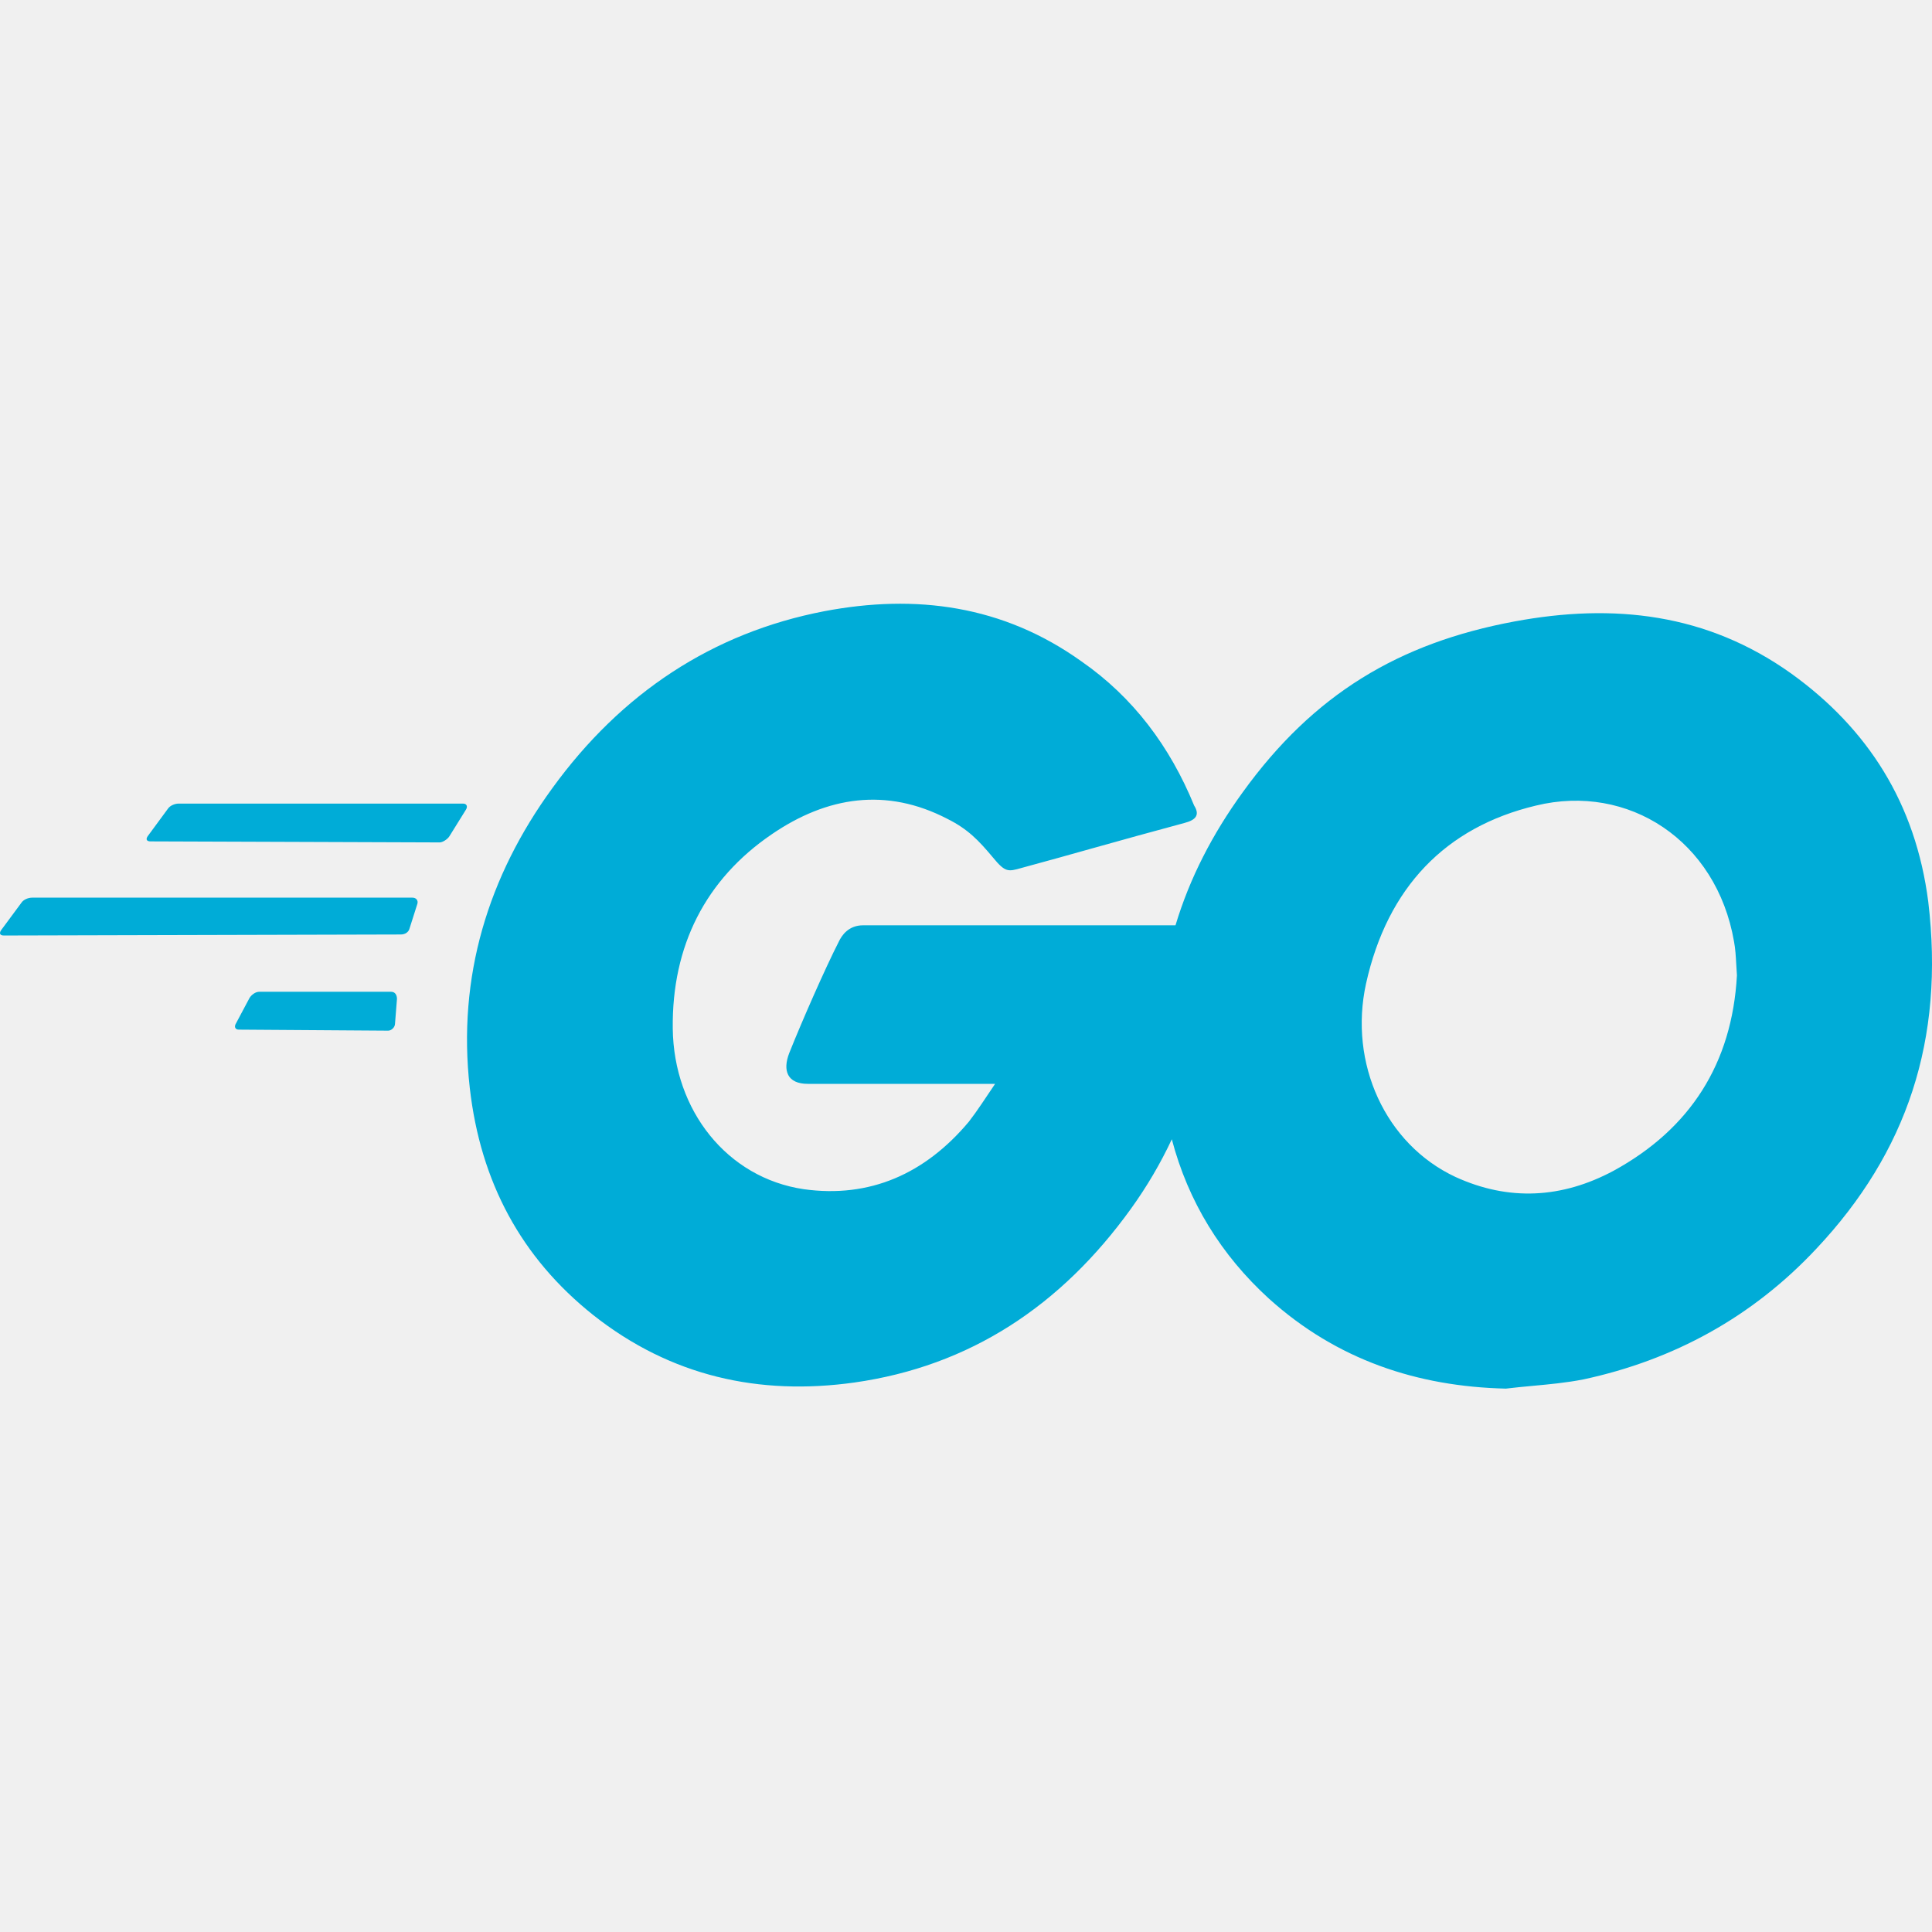
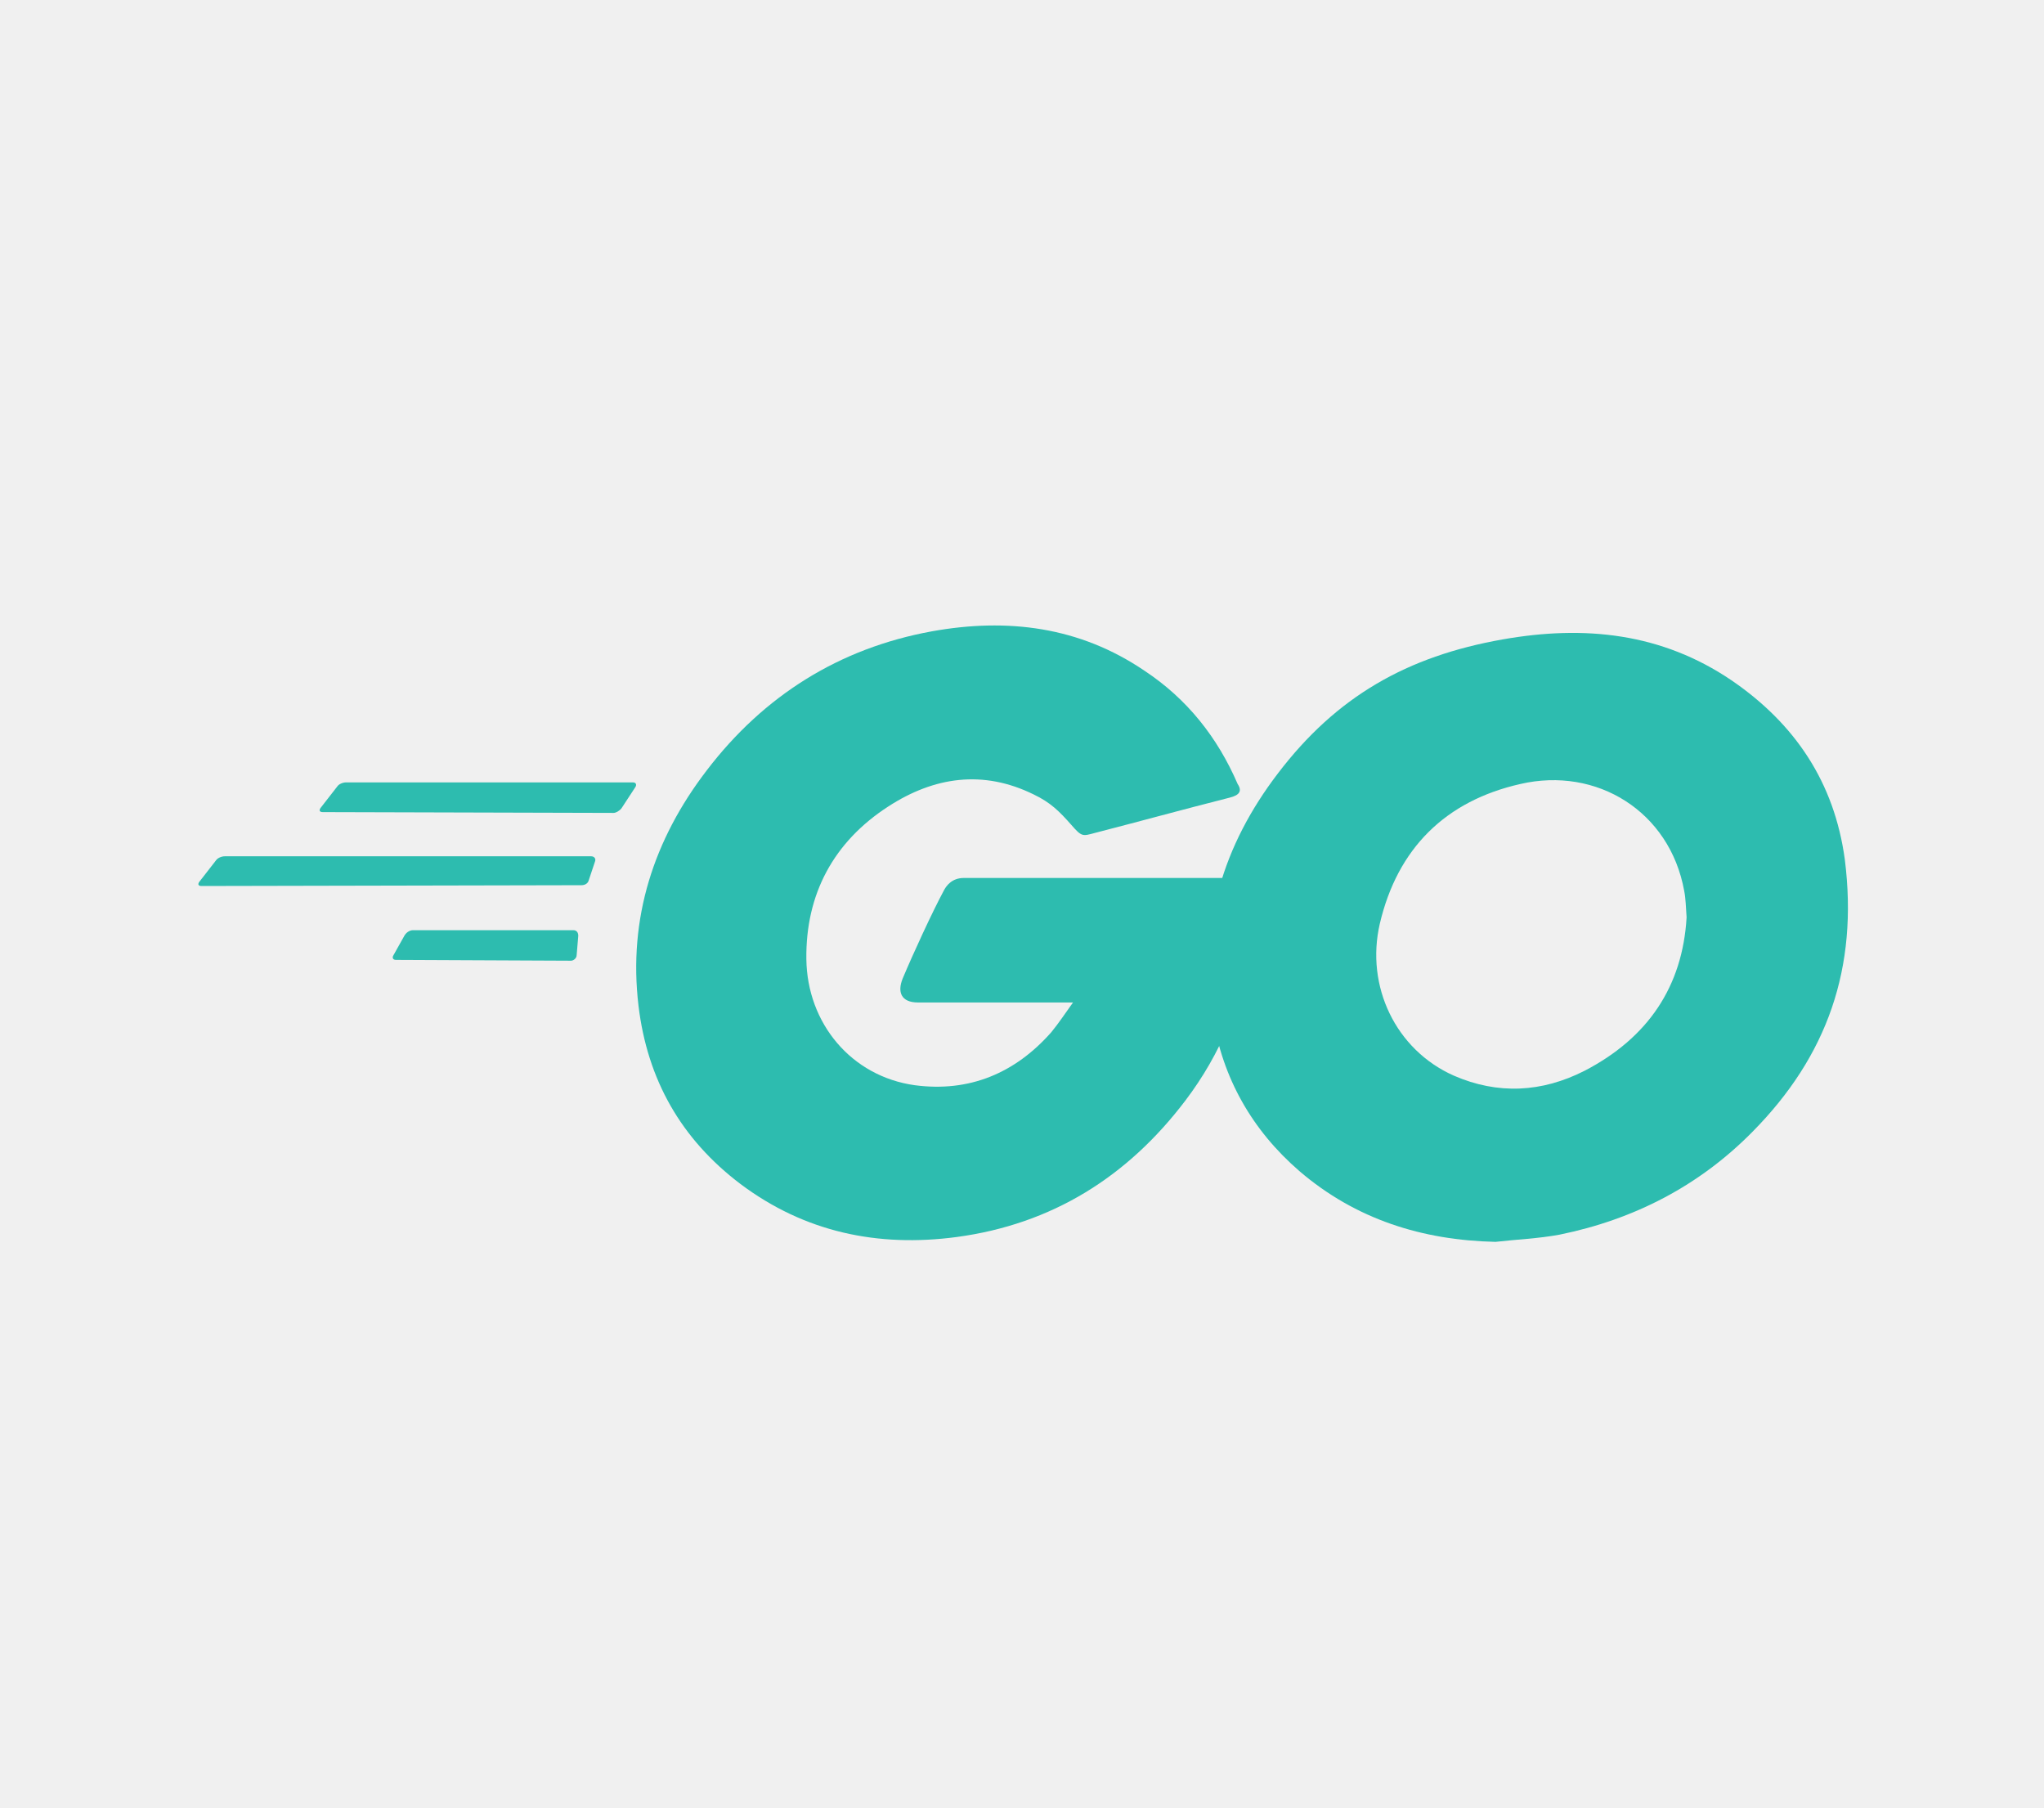
- <svg xmlns="http://www.w3.org/2000/svg" width="800px" height="800px" viewBox="0 0 32 32" fill="none">
-   <path fill-rule="evenodd" clip-rule="evenodd" d="M18.118 14.044C17.741 14.15 17.359 14.257 16.916 14.377C16.7 14.438 16.651 14.452 16.45 14.207C16.209 13.919 16.032 13.733 15.694 13.564C14.681 13.038 13.7 13.191 12.783 13.818C11.689 14.563 11.126 15.664 11.143 17.037C11.159 18.392 12.043 19.51 13.314 19.697C14.407 19.849 15.324 19.442 16.048 18.578C16.192 18.392 16.321 18.189 16.482 17.952H13.378C13.04 17.952 12.96 17.731 13.072 17.443C13.281 16.918 13.668 16.037 13.893 15.597C13.941 15.495 14.053 15.326 14.295 15.326H19.47C19.703 14.55 20.08 13.816 20.583 13.123C21.757 11.496 23.172 10.649 25.086 10.293C26.727 9.988 28.271 10.158 29.67 11.157C30.941 12.072 31.729 13.309 31.938 14.935C32.211 17.223 31.584 19.086 30.088 20.679C29.027 21.814 27.724 22.525 26.228 22.847C25.943 22.903 25.658 22.929 25.377 22.955C25.23 22.969 25.085 22.982 24.942 23C23.478 22.966 22.143 22.525 21.017 21.509C20.226 20.788 19.68 19.902 19.409 18.87C19.221 19.271 18.996 19.654 18.734 20.018C17.576 21.628 16.064 22.628 14.15 22.899C12.574 23.119 11.11 22.797 9.824 21.78C8.634 20.832 7.958 19.578 7.781 18.019C7.572 16.173 8.087 14.512 9.148 13.055C10.29 11.48 11.802 10.48 13.651 10.124C15.163 9.836 16.611 10.023 17.913 10.955C18.766 11.547 19.377 12.361 19.779 13.343C19.875 13.496 19.811 13.581 19.618 13.631C19.055 13.782 18.59 13.912 18.118 14.044ZM28.758 15.974C28.761 16.031 28.765 16.091 28.769 16.155C28.689 17.612 27.997 18.697 26.727 19.391C25.874 19.849 24.99 19.899 24.105 19.493C22.947 18.951 22.336 17.612 22.626 16.291C22.98 14.698 23.944 13.699 25.44 13.343C26.968 12.97 28.432 13.919 28.721 15.596C28.744 15.716 28.75 15.836 28.758 15.974Z" fill="#00ACD7" />
-   <path d="M2.445 13.852C2.412 13.902 2.429 13.936 2.493 13.936L7.283 13.953C7.331 13.953 7.411 13.902 7.443 13.852L7.717 13.411C7.749 13.36 7.733 13.31 7.669 13.31H2.959C2.895 13.31 2.815 13.344 2.782 13.394L2.445 13.852Z" fill="#00ACD7" />
-   <path d="M0.016 15.41C-0.016 15.461 7.45058e-09 15.495 0.064 15.495L6.639 15.478C6.704 15.478 6.768 15.444 6.784 15.376L6.913 14.97C6.929 14.919 6.897 14.868 6.832 14.868H0.531C0.466 14.868 0.386 14.902 0.354 14.953L0.016 15.41Z" fill="#00ACD7" />
-   <path d="M3.908 16.952C3.876 17.003 3.892 17.054 3.956 17.054L6.43 17.071C6.478 17.071 6.543 17.02 6.543 16.952L6.575 16.546C6.575 16.478 6.543 16.427 6.478 16.427H4.294C4.23 16.427 4.165 16.478 4.133 16.529L3.908 16.952Z" fill="#00ACD7" />
+ <svg xmlns="http://www.w3.org/2000/svg" version="1.1" id="Layer_1" x="0px" y="0px" viewBox="0 0 254.5 225" style="enable-background:new 0 0 254.5 225;" xml:space="preserve">
+   <style type="text/css">
+ 	.st0{fill:#2DBCAF;}
+ 	.st1{fill:#5DC9E1;}
+ 	.st2{fill:#FDDD00;}
+ 	.st3{fill:#CE3262;}
+ 	.st4{fill:#00ACD7;}
+ 	.st5{fill:#FFFFFF;}
+ </style>
+   <g>
+     <g>
+       <g>
+         <g>
+           <path class="st0" d="M40.2,101.1c-0.4,0-0.5-0.2-0.3-0.5l2.1-2.7c0.2-0.3,0.7-0.5,1.1-0.5l35.7,0c0.4,0,0.5,0.3,0.3,0.6      l-1.7,2.6c-0.2,0.3-0.7,0.6-1,0.6L40.2,101.1z" />
+         </g>
+       </g>
+     </g>
+     <g>
+       <g>
+         <g>
+           <path class="st0" d="M25.1,110.3c-0.4,0-0.5-0.2-0.3-0.5l2.1-2.7c0.2-0.3,0.7-0.5,1.1-0.5l45.6,0c0.4,0,0.6,0.3,0.5,0.6      l-0.8,2.4c-0.1,0.4-0.5,0.6-0.9,0.6L25.1,110.3z" />
+         </g>
+       </g>
+     </g>
+     <g>
+       <g>
+         <g>
+           <path class="st0" d="M49.3,119.5c-0.4,0-0.5-0.3-0.3-0.6l1.4-2.5c0.2-0.3,0.6-0.6,1-0.6l20,0c0.4,0,0.6,0.3,0.6,0.7l-0.2,2.4      c0,0.4-0.4,0.7-0.7,0.7L49.3,119.5z" />
+         </g>
+       </g>
+     </g>
+     <g>
+       <g id="CXHf1q_1_">
+         <g>
+           <g>
+             <path class="st0" d="M153.1,99.3c-6.3,1.6-10.6,2.8-16.8,4.4c-1.5,0.4-1.6,0.5-2.9-1c-1.5-1.7-2.6-2.8-4.7-3.8       c-6.3-3.1-12.4-2.2-18.1,1.5c-6.8,4.4-10.3,10.9-10.2,19c0.1,8,5.6,14.6,13.5,15.7c6.8,0.9,12.5-1.5,17-6.6       c0.9-1.1,1.7-2.3,2.7-3.7c-3.6,0-8.1,0-19.3,0c-2.1,0-2.6-1.3-1.9-3c1.3-3.1,3.7-8.3,5.1-10.9c0.3-0.6,1-1.6,2.5-1.6       c5.1,0,23.9,0,36.4,0c-0.2,2.7-0.2,5.4-0.6,8.1c-1.1,7.2-3.8,13.8-8.2,19.6c-7.2,9.5-16.6,15.4-28.5,17       c-9.8,1.3-18.9-0.6-26.9-6.6c-7.4-5.6-11.6-13-12.7-22.2c-1.3-10.9,1.9-20.7,8.5-29.3c7.1-9.3,16.5-15.2,28-17.3       c9.4-1.7,18.4-0.6,26.5,4.9c5.3,3.5,9.1,8.3,11.6,14.1C154.7,98.5,154.3,99,153.1,99.3z" />
+           </g>
+           <g>
+             <path class="st0" d="M186.2,154.6c-9.1-0.2-17.4-2.8-24.4-8.8c-5.9-5.1-9.6-11.6-10.8-19.3c-1.8-11.3,1.3-21.3,8.1-30.2       c7.3-9.6,16.1-14.6,28-16.7c10.2-1.8,19.8-0.8,28.5,5.1c7.9,5.4,12.8,12.7,14.1,22.3c1.7,13.5-2.2,24.5-11.5,33.9       c-6.6,6.7-14.7,10.9-24,12.8C191.5,154.2,188.8,154.3,186.2,154.6z M210,114.2c-0.1-1.3-0.1-2.3-0.3-3.3       c-1.8-9.9-10.9-15.5-20.4-13.3c-9.3,2.1-15.3,8-17.5,17.4c-1.8,7.8,2,15.7,9.2,18.9c5.5,2.4,11,2.1,16.3-0.6       C205.2,129.2,209.5,122.8,210,114.2z" />
+           </g>
+         </g>
+       </g>
+     </g>
+   </g>
</svg>
